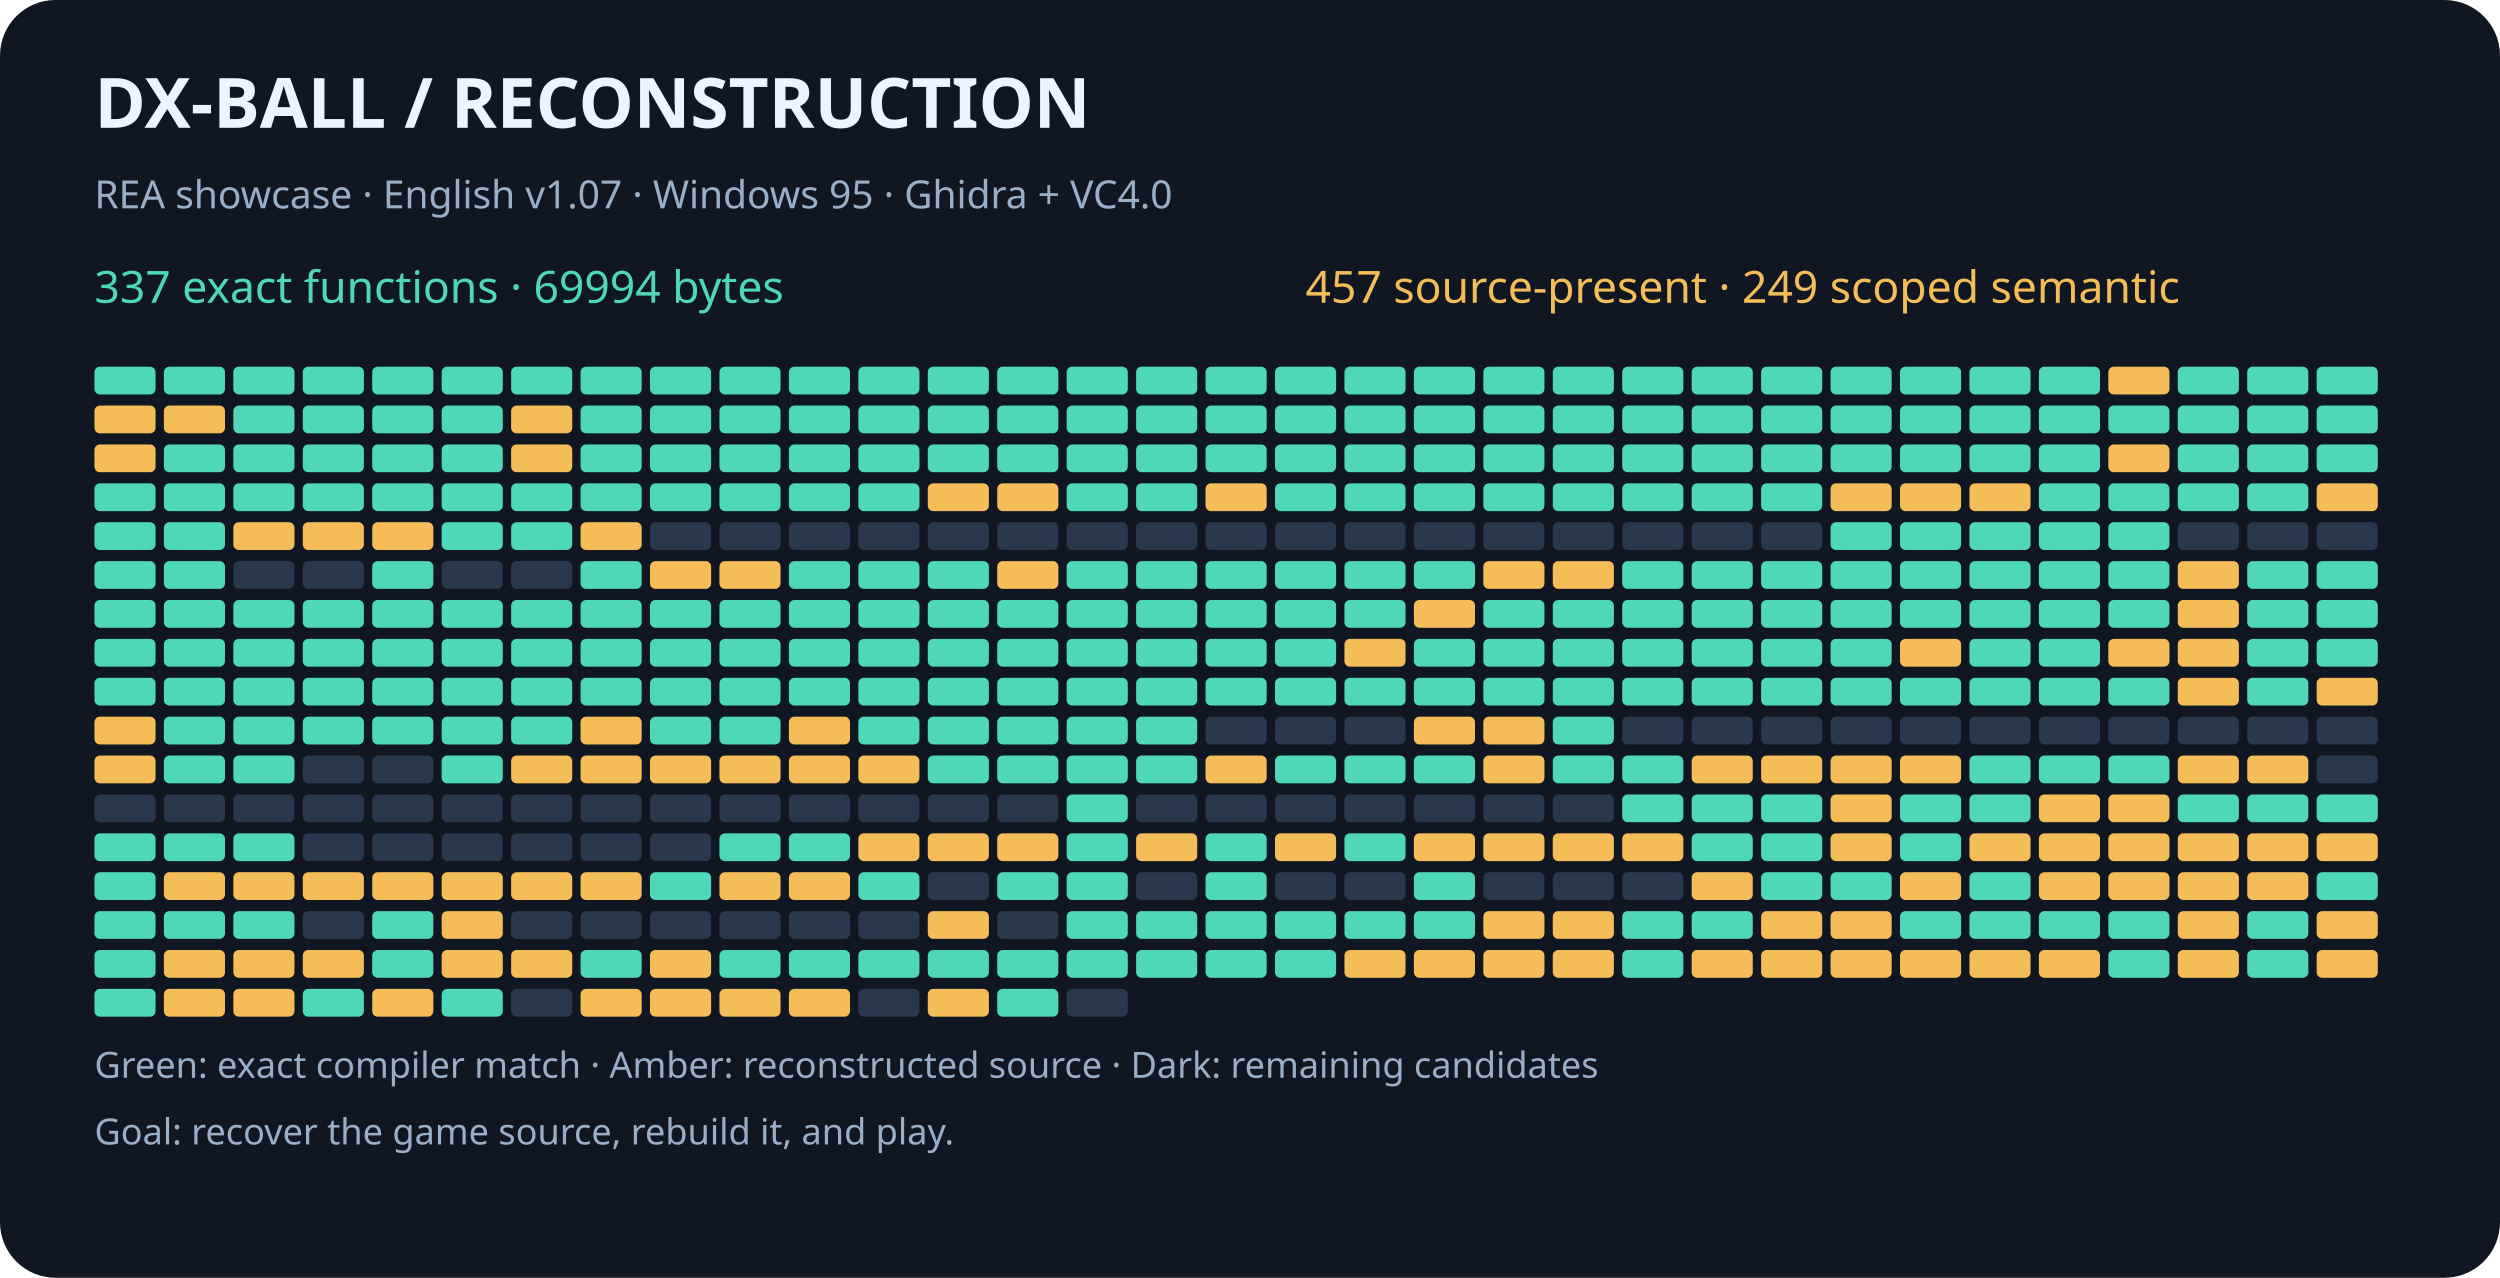
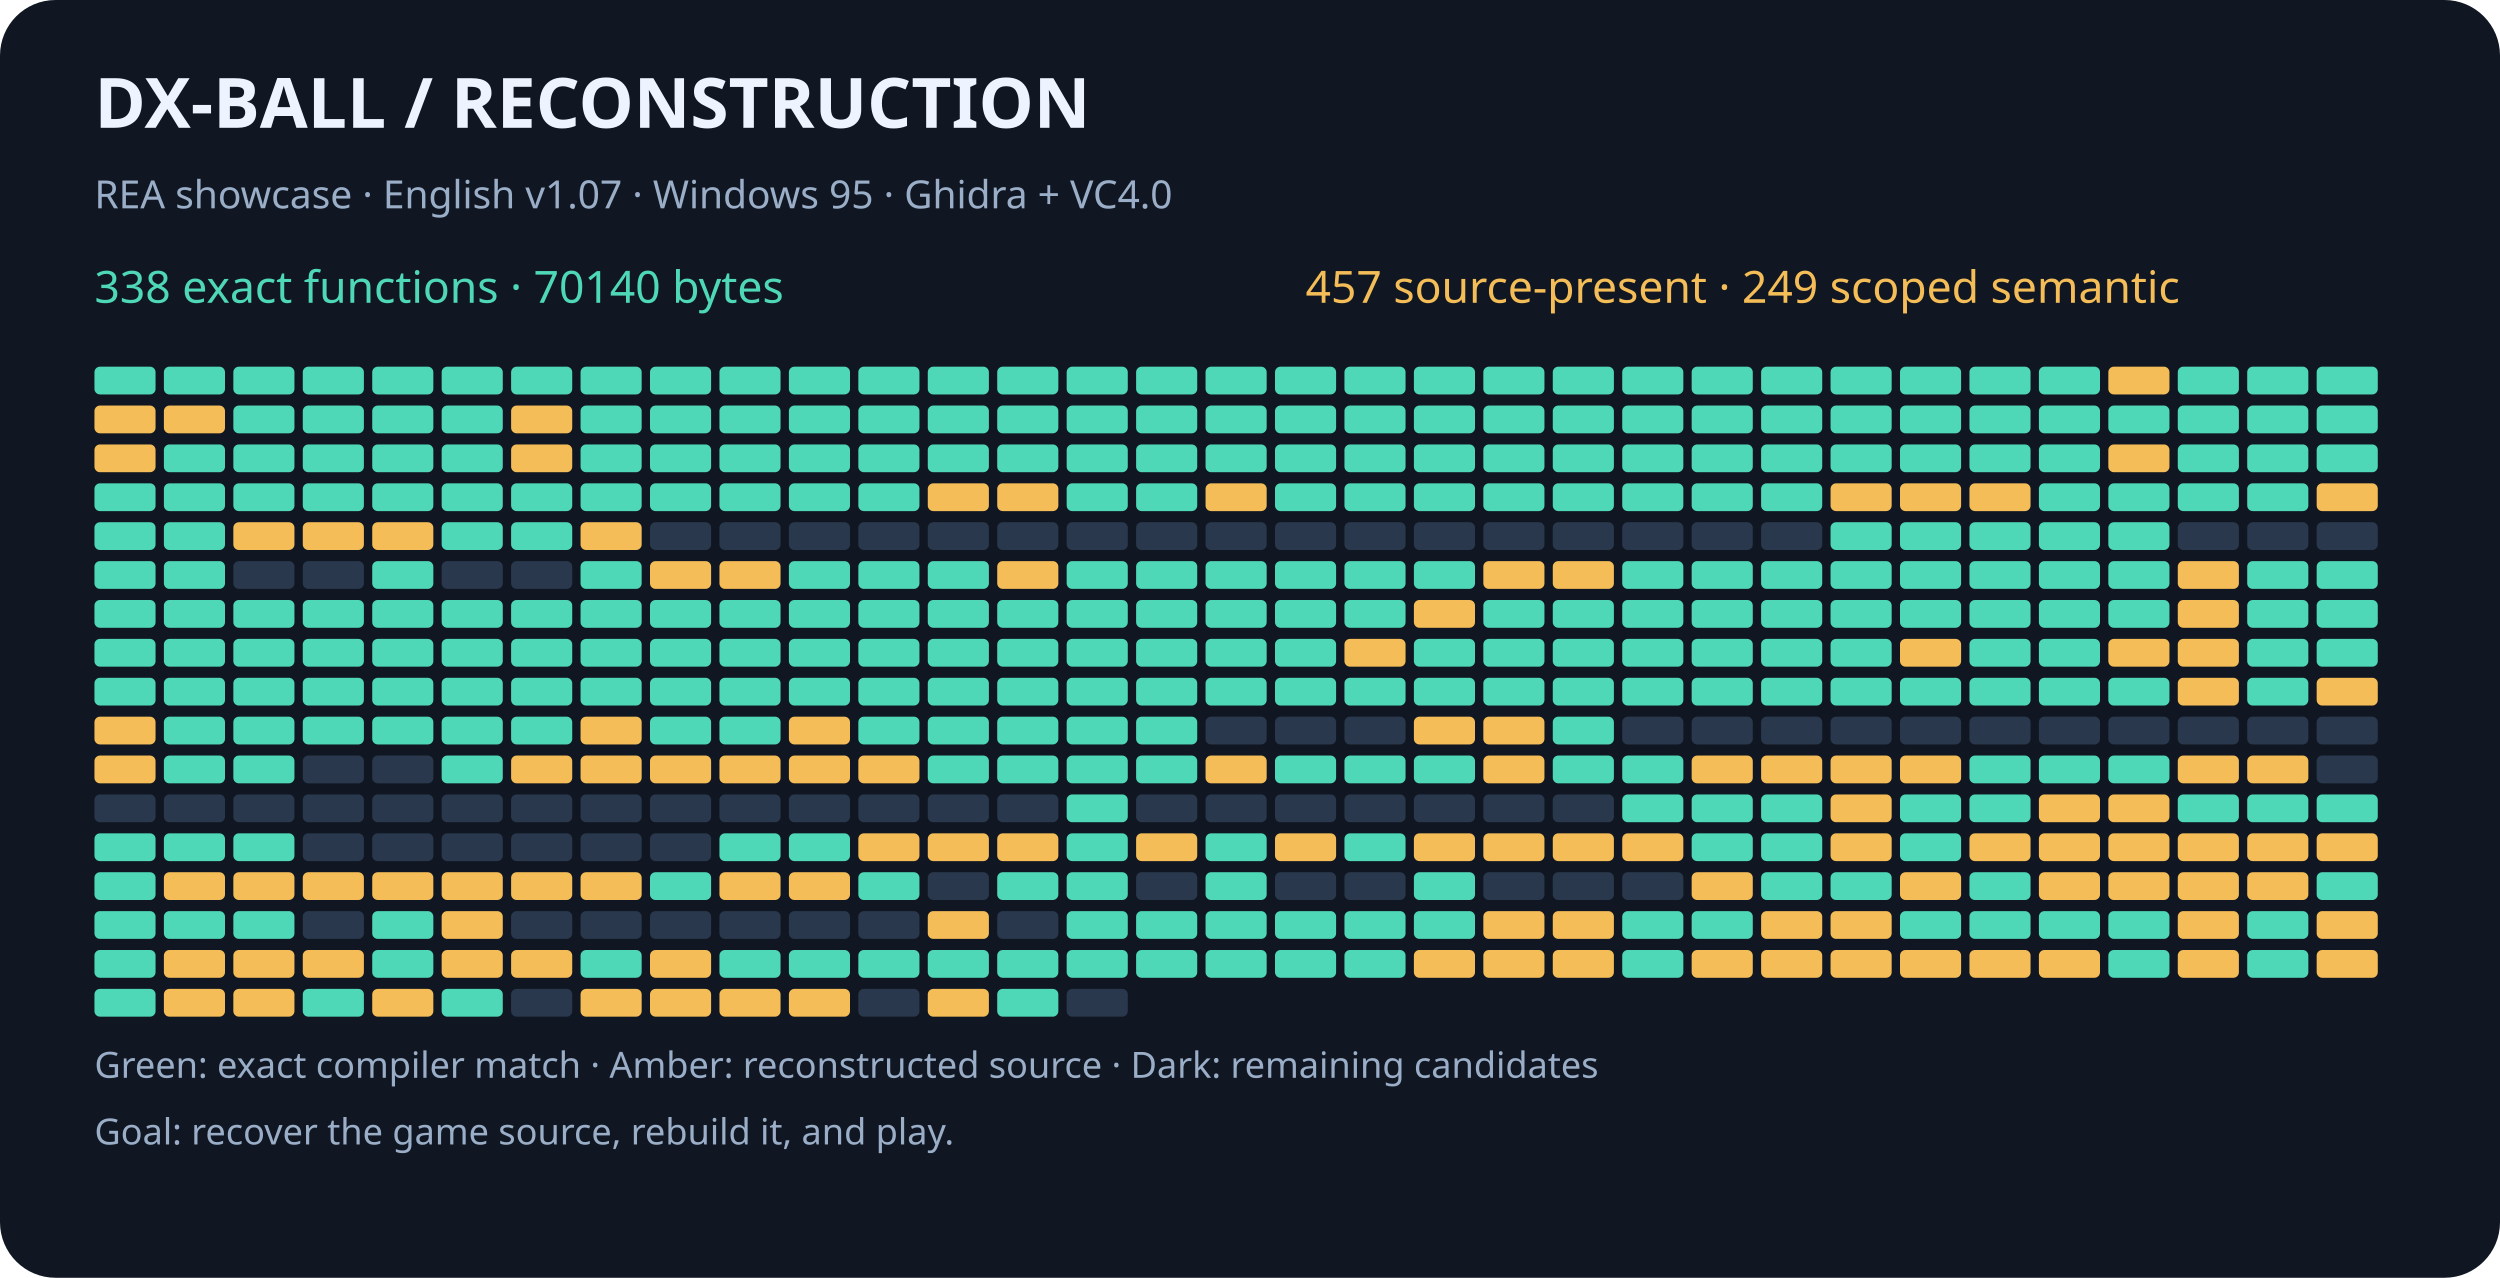
<svg xmlns="http://www.w3.org/2000/svg" width="900" height="460" viewBox="0 0 900 460" role="img" aria-labelledby="title desc">
  <rect width="900" height="460" rx="20" fill="#101722" />
  <g font-family="sans-serif">
    <text x="34" y="46" fill="#eef4ff" font-size="25" font-weight="bold">DX-BALL  /  RECONSTRUCTION</text>
    <text x="34" y="75" fill="#9baec8" font-size="14">REA showcase · English v1.07 · Windows 95 · Ghidra + VC4.0</text>
-     <text x="34" y="109" fill="#4ed8b7" font-size="16">337 exact functions · 69994 bytes</text>
+     <text x="34" y="109" fill="#4ed8b7" font-size="16">338 exact functions · 70140 bytes</text>
    <text x="470" y="109" fill="#f5bd57" font-size="16">457 source-present · 249 scoped semantic</text>
    <rect x="34" y="132" width="22" height="10" rx="2" fill="#4ed8b7" />
    <rect x="59" y="132" width="22" height="10" rx="2" fill="#4ed8b7" />
    <rect x="84" y="132" width="22" height="10" rx="2" fill="#4ed8b7" />
    <rect x="109" y="132" width="22" height="10" rx="2" fill="#4ed8b7" />
    <rect x="134" y="132" width="22" height="10" rx="2" fill="#4ed8b7" />
    <rect x="159" y="132" width="22" height="10" rx="2" fill="#4ed8b7" />
    <rect x="184" y="132" width="22" height="10" rx="2" fill="#4ed8b7" />
    <rect x="209" y="132" width="22" height="10" rx="2" fill="#4ed8b7" />
    <rect x="234" y="132" width="22" height="10" rx="2" fill="#4ed8b7" />
    <rect x="259" y="132" width="22" height="10" rx="2" fill="#4ed8b7" />
    <rect x="284" y="132" width="22" height="10" rx="2" fill="#4ed8b7" />
    <rect x="309" y="132" width="22" height="10" rx="2" fill="#4ed8b7" />
    <rect x="334" y="132" width="22" height="10" rx="2" fill="#4ed8b7" />
    <rect x="359" y="132" width="22" height="10" rx="2" fill="#4ed8b7" />
    <rect x="384" y="132" width="22" height="10" rx="2" fill="#4ed8b7" />
    <rect x="409" y="132" width="22" height="10" rx="2" fill="#4ed8b7" />
    <rect x="434" y="132" width="22" height="10" rx="2" fill="#4ed8b7" />
    <rect x="459" y="132" width="22" height="10" rx="2" fill="#4ed8b7" />
    <rect x="484" y="132" width="22" height="10" rx="2" fill="#4ed8b7" />
    <rect x="509" y="132" width="22" height="10" rx="2" fill="#4ed8b7" />
    <rect x="534" y="132" width="22" height="10" rx="2" fill="#4ed8b7" />
    <rect x="559" y="132" width="22" height="10" rx="2" fill="#4ed8b7" />
    <rect x="584" y="132" width="22" height="10" rx="2" fill="#4ed8b7" />
    <rect x="609" y="132" width="22" height="10" rx="2" fill="#4ed8b7" />
    <rect x="634" y="132" width="22" height="10" rx="2" fill="#4ed8b7" />
    <rect x="659" y="132" width="22" height="10" rx="2" fill="#4ed8b7" />
    <rect x="684" y="132" width="22" height="10" rx="2" fill="#4ed8b7" />
    <rect x="709" y="132" width="22" height="10" rx="2" fill="#4ed8b7" />
    <rect x="734" y="132" width="22" height="10" rx="2" fill="#4ed8b7" />
    <rect x="759" y="132" width="22" height="10" rx="2" fill="#f5bd57" />
    <rect x="784" y="132" width="22" height="10" rx="2" fill="#4ed8b7" />
    <rect x="809" y="132" width="22" height="10" rx="2" fill="#4ed8b7" />
    <rect x="834" y="132" width="22" height="10" rx="2" fill="#4ed8b7" />
    <rect x="34" y="146" width="22" height="10" rx="2" fill="#f5bd57" />
    <rect x="59" y="146" width="22" height="10" rx="2" fill="#f5bd57" />
    <rect x="84" y="146" width="22" height="10" rx="2" fill="#4ed8b7" />
    <rect x="109" y="146" width="22" height="10" rx="2" fill="#4ed8b7" />
    <rect x="134" y="146" width="22" height="10" rx="2" fill="#4ed8b7" />
    <rect x="159" y="146" width="22" height="10" rx="2" fill="#4ed8b7" />
    <rect x="184" y="146" width="22" height="10" rx="2" fill="#f5bd57" />
    <rect x="209" y="146" width="22" height="10" rx="2" fill="#4ed8b7" />
    <rect x="234" y="146" width="22" height="10" rx="2" fill="#4ed8b7" />
    <rect x="259" y="146" width="22" height="10" rx="2" fill="#4ed8b7" />
    <rect x="284" y="146" width="22" height="10" rx="2" fill="#4ed8b7" />
    <rect x="309" y="146" width="22" height="10" rx="2" fill="#4ed8b7" />
    <rect x="334" y="146" width="22" height="10" rx="2" fill="#4ed8b7" />
    <rect x="359" y="146" width="22" height="10" rx="2" fill="#4ed8b7" />
    <rect x="384" y="146" width="22" height="10" rx="2" fill="#4ed8b7" />
    <rect x="409" y="146" width="22" height="10" rx="2" fill="#4ed8b7" />
    <rect x="434" y="146" width="22" height="10" rx="2" fill="#4ed8b7" />
    <rect x="459" y="146" width="22" height="10" rx="2" fill="#4ed8b7" />
    <rect x="484" y="146" width="22" height="10" rx="2" fill="#4ed8b7" />
    <rect x="509" y="146" width="22" height="10" rx="2" fill="#4ed8b7" />
    <rect x="534" y="146" width="22" height="10" rx="2" fill="#4ed8b7" />
    <rect x="559" y="146" width="22" height="10" rx="2" fill="#4ed8b7" />
    <rect x="584" y="146" width="22" height="10" rx="2" fill="#4ed8b7" />
    <rect x="609" y="146" width="22" height="10" rx="2" fill="#4ed8b7" />
    <rect x="634" y="146" width="22" height="10" rx="2" fill="#4ed8b7" />
    <rect x="659" y="146" width="22" height="10" rx="2" fill="#4ed8b7" />
    <rect x="684" y="146" width="22" height="10" rx="2" fill="#4ed8b7" />
    <rect x="709" y="146" width="22" height="10" rx="2" fill="#4ed8b7" />
    <rect x="734" y="146" width="22" height="10" rx="2" fill="#4ed8b7" />
    <rect x="759" y="146" width="22" height="10" rx="2" fill="#4ed8b7" />
    <rect x="784" y="146" width="22" height="10" rx="2" fill="#4ed8b7" />
    <rect x="809" y="146" width="22" height="10" rx="2" fill="#4ed8b7" />
    <rect x="834" y="146" width="22" height="10" rx="2" fill="#4ed8b7" />
    <rect x="34" y="160" width="22" height="10" rx="2" fill="#f5bd57" />
    <rect x="59" y="160" width="22" height="10" rx="2" fill="#4ed8b7" />
    <rect x="84" y="160" width="22" height="10" rx="2" fill="#4ed8b7" />
    <rect x="109" y="160" width="22" height="10" rx="2" fill="#4ed8b7" />
    <rect x="134" y="160" width="22" height="10" rx="2" fill="#4ed8b7" />
    <rect x="159" y="160" width="22" height="10" rx="2" fill="#4ed8b7" />
    <rect x="184" y="160" width="22" height="10" rx="2" fill="#f5bd57" />
    <rect x="209" y="160" width="22" height="10" rx="2" fill="#4ed8b7" />
    <rect x="234" y="160" width="22" height="10" rx="2" fill="#4ed8b7" />
    <rect x="259" y="160" width="22" height="10" rx="2" fill="#4ed8b7" />
    <rect x="284" y="160" width="22" height="10" rx="2" fill="#4ed8b7" />
    <rect x="309" y="160" width="22" height="10" rx="2" fill="#4ed8b7" />
    <rect x="334" y="160" width="22" height="10" rx="2" fill="#4ed8b7" />
    <rect x="359" y="160" width="22" height="10" rx="2" fill="#4ed8b7" />
    <rect x="384" y="160" width="22" height="10" rx="2" fill="#4ed8b7" />
    <rect x="409" y="160" width="22" height="10" rx="2" fill="#4ed8b7" />
    <rect x="434" y="160" width="22" height="10" rx="2" fill="#4ed8b7" />
    <rect x="459" y="160" width="22" height="10" rx="2" fill="#4ed8b7" />
    <rect x="484" y="160" width="22" height="10" rx="2" fill="#4ed8b7" />
    <rect x="509" y="160" width="22" height="10" rx="2" fill="#4ed8b7" />
    <rect x="534" y="160" width="22" height="10" rx="2" fill="#4ed8b7" />
    <rect x="559" y="160" width="22" height="10" rx="2" fill="#4ed8b7" />
    <rect x="584" y="160" width="22" height="10" rx="2" fill="#4ed8b7" />
    <rect x="609" y="160" width="22" height="10" rx="2" fill="#4ed8b7" />
    <rect x="634" y="160" width="22" height="10" rx="2" fill="#4ed8b7" />
    <rect x="659" y="160" width="22" height="10" rx="2" fill="#4ed8b7" />
    <rect x="684" y="160" width="22" height="10" rx="2" fill="#4ed8b7" />
    <rect x="709" y="160" width="22" height="10" rx="2" fill="#4ed8b7" />
    <rect x="734" y="160" width="22" height="10" rx="2" fill="#4ed8b7" />
    <rect x="759" y="160" width="22" height="10" rx="2" fill="#f5bd57" />
    <rect x="784" y="160" width="22" height="10" rx="2" fill="#4ed8b7" />
    <rect x="809" y="160" width="22" height="10" rx="2" fill="#4ed8b7" />
    <rect x="834" y="160" width="22" height="10" rx="2" fill="#4ed8b7" />
    <rect x="34" y="174" width="22" height="10" rx="2" fill="#4ed8b7" />
    <rect x="59" y="174" width="22" height="10" rx="2" fill="#4ed8b7" />
    <rect x="84" y="174" width="22" height="10" rx="2" fill="#4ed8b7" />
    <rect x="109" y="174" width="22" height="10" rx="2" fill="#4ed8b7" />
    <rect x="134" y="174" width="22" height="10" rx="2" fill="#4ed8b7" />
    <rect x="159" y="174" width="22" height="10" rx="2" fill="#4ed8b7" />
    <rect x="184" y="174" width="22" height="10" rx="2" fill="#4ed8b7" />
    <rect x="209" y="174" width="22" height="10" rx="2" fill="#4ed8b7" />
    <rect x="234" y="174" width="22" height="10" rx="2" fill="#4ed8b7" />
    <rect x="259" y="174" width="22" height="10" rx="2" fill="#4ed8b7" />
    <rect x="284" y="174" width="22" height="10" rx="2" fill="#4ed8b7" />
    <rect x="309" y="174" width="22" height="10" rx="2" fill="#4ed8b7" />
    <rect x="334" y="174" width="22" height="10" rx="2" fill="#f5bd57" />
    <rect x="359" y="174" width="22" height="10" rx="2" fill="#f5bd57" />
    <rect x="384" y="174" width="22" height="10" rx="2" fill="#4ed8b7" />
    <rect x="409" y="174" width="22" height="10" rx="2" fill="#4ed8b7" />
    <rect x="434" y="174" width="22" height="10" rx="2" fill="#f5bd57" />
    <rect x="459" y="174" width="22" height="10" rx="2" fill="#4ed8b7" />
    <rect x="484" y="174" width="22" height="10" rx="2" fill="#4ed8b7" />
    <rect x="509" y="174" width="22" height="10" rx="2" fill="#4ed8b7" />
    <rect x="534" y="174" width="22" height="10" rx="2" fill="#4ed8b7" />
    <rect x="559" y="174" width="22" height="10" rx="2" fill="#4ed8b7" />
    <rect x="584" y="174" width="22" height="10" rx="2" fill="#4ed8b7" />
    <rect x="609" y="174" width="22" height="10" rx="2" fill="#4ed8b7" />
    <rect x="634" y="174" width="22" height="10" rx="2" fill="#4ed8b7" />
    <rect x="659" y="174" width="22" height="10" rx="2" fill="#f5bd57" />
    <rect x="684" y="174" width="22" height="10" rx="2" fill="#f5bd57" />
    <rect x="709" y="174" width="22" height="10" rx="2" fill="#f5bd57" />
    <rect x="734" y="174" width="22" height="10" rx="2" fill="#4ed8b7" />
    <rect x="759" y="174" width="22" height="10" rx="2" fill="#4ed8b7" />
    <rect x="784" y="174" width="22" height="10" rx="2" fill="#4ed8b7" />
    <rect x="809" y="174" width="22" height="10" rx="2" fill="#4ed8b7" />
    <rect x="834" y="174" width="22" height="10" rx="2" fill="#f5bd57" />
    <rect x="34" y="188" width="22" height="10" rx="2" fill="#4ed8b7" />
    <rect x="59" y="188" width="22" height="10" rx="2" fill="#4ed8b7" />
    <rect x="84" y="188" width="22" height="10" rx="2" fill="#f5bd57" />
    <rect x="109" y="188" width="22" height="10" rx="2" fill="#f5bd57" />
    <rect x="134" y="188" width="22" height="10" rx="2" fill="#f5bd57" />
    <rect x="159" y="188" width="22" height="10" rx="2" fill="#4ed8b7" />
    <rect x="184" y="188" width="22" height="10" rx="2" fill="#4ed8b7" />
    <rect x="209" y="188" width="22" height="10" rx="2" fill="#f5bd57" />
    <rect x="234" y="188" width="22" height="10" rx="2" fill="#29384c" />
    <rect x="259" y="188" width="22" height="10" rx="2" fill="#29384c" />
    <rect x="284" y="188" width="22" height="10" rx="2" fill="#29384c" />
    <rect x="309" y="188" width="22" height="10" rx="2" fill="#29384c" />
    <rect x="334" y="188" width="22" height="10" rx="2" fill="#29384c" />
    <rect x="359" y="188" width="22" height="10" rx="2" fill="#29384c" />
    <rect x="384" y="188" width="22" height="10" rx="2" fill="#29384c" />
    <rect x="409" y="188" width="22" height="10" rx="2" fill="#29384c" />
    <rect x="434" y="188" width="22" height="10" rx="2" fill="#29384c" />
    <rect x="459" y="188" width="22" height="10" rx="2" fill="#29384c" />
    <rect x="484" y="188" width="22" height="10" rx="2" fill="#29384c" />
    <rect x="509" y="188" width="22" height="10" rx="2" fill="#29384c" />
    <rect x="534" y="188" width="22" height="10" rx="2" fill="#29384c" />
    <rect x="559" y="188" width="22" height="10" rx="2" fill="#29384c" />
    <rect x="584" y="188" width="22" height="10" rx="2" fill="#29384c" />
    <rect x="609" y="188" width="22" height="10" rx="2" fill="#29384c" />
    <rect x="634" y="188" width="22" height="10" rx="2" fill="#29384c" />
    <rect x="659" y="188" width="22" height="10" rx="2" fill="#4ed8b7" />
    <rect x="684" y="188" width="22" height="10" rx="2" fill="#4ed8b7" />
    <rect x="709" y="188" width="22" height="10" rx="2" fill="#4ed8b7" />
    <rect x="734" y="188" width="22" height="10" rx="2" fill="#4ed8b7" />
    <rect x="759" y="188" width="22" height="10" rx="2" fill="#4ed8b7" />
    <rect x="784" y="188" width="22" height="10" rx="2" fill="#29384c" />
    <rect x="809" y="188" width="22" height="10" rx="2" fill="#29384c" />
    <rect x="834" y="188" width="22" height="10" rx="2" fill="#29384c" />
    <rect x="34" y="202" width="22" height="10" rx="2" fill="#4ed8b7" />
    <rect x="59" y="202" width="22" height="10" rx="2" fill="#4ed8b7" />
    <rect x="84" y="202" width="22" height="10" rx="2" fill="#29384c" />
    <rect x="109" y="202" width="22" height="10" rx="2" fill="#29384c" />
    <rect x="134" y="202" width="22" height="10" rx="2" fill="#4ed8b7" />
    <rect x="159" y="202" width="22" height="10" rx="2" fill="#29384c" />
    <rect x="184" y="202" width="22" height="10" rx="2" fill="#29384c" />
    <rect x="209" y="202" width="22" height="10" rx="2" fill="#4ed8b7" />
    <rect x="234" y="202" width="22" height="10" rx="2" fill="#f5bd57" />
    <rect x="259" y="202" width="22" height="10" rx="2" fill="#f5bd57" />
    <rect x="284" y="202" width="22" height="10" rx="2" fill="#4ed8b7" />
    <rect x="309" y="202" width="22" height="10" rx="2" fill="#4ed8b7" />
    <rect x="334" y="202" width="22" height="10" rx="2" fill="#4ed8b7" />
    <rect x="359" y="202" width="22" height="10" rx="2" fill="#f5bd57" />
    <rect x="384" y="202" width="22" height="10" rx="2" fill="#4ed8b7" />
    <rect x="409" y="202" width="22" height="10" rx="2" fill="#4ed8b7" />
    <rect x="434" y="202" width="22" height="10" rx="2" fill="#4ed8b7" />
    <rect x="459" y="202" width="22" height="10" rx="2" fill="#4ed8b7" />
    <rect x="484" y="202" width="22" height="10" rx="2" fill="#4ed8b7" />
    <rect x="509" y="202" width="22" height="10" rx="2" fill="#4ed8b7" />
    <rect x="534" y="202" width="22" height="10" rx="2" fill="#f5bd57" />
    <rect x="559" y="202" width="22" height="10" rx="2" fill="#f5bd57" />
    <rect x="584" y="202" width="22" height="10" rx="2" fill="#4ed8b7" />
    <rect x="609" y="202" width="22" height="10" rx="2" fill="#4ed8b7" />
    <rect x="634" y="202" width="22" height="10" rx="2" fill="#4ed8b7" />
    <rect x="659" y="202" width="22" height="10" rx="2" fill="#4ed8b7" />
    <rect x="684" y="202" width="22" height="10" rx="2" fill="#4ed8b7" />
    <rect x="709" y="202" width="22" height="10" rx="2" fill="#4ed8b7" />
    <rect x="734" y="202" width="22" height="10" rx="2" fill="#4ed8b7" />
    <rect x="759" y="202" width="22" height="10" rx="2" fill="#4ed8b7" />
    <rect x="784" y="202" width="22" height="10" rx="2" fill="#f5bd57" />
    <rect x="809" y="202" width="22" height="10" rx="2" fill="#4ed8b7" />
    <rect x="834" y="202" width="22" height="10" rx="2" fill="#4ed8b7" />
    <rect x="34" y="216" width="22" height="10" rx="2" fill="#4ed8b7" />
    <rect x="59" y="216" width="22" height="10" rx="2" fill="#4ed8b7" />
    <rect x="84" y="216" width="22" height="10" rx="2" fill="#4ed8b7" />
    <rect x="109" y="216" width="22" height="10" rx="2" fill="#4ed8b7" />
    <rect x="134" y="216" width="22" height="10" rx="2" fill="#4ed8b7" />
    <rect x="159" y="216" width="22" height="10" rx="2" fill="#4ed8b7" />
    <rect x="184" y="216" width="22" height="10" rx="2" fill="#4ed8b7" />
    <rect x="209" y="216" width="22" height="10" rx="2" fill="#4ed8b7" />
    <rect x="234" y="216" width="22" height="10" rx="2" fill="#4ed8b7" />
    <rect x="259" y="216" width="22" height="10" rx="2" fill="#4ed8b7" />
    <rect x="284" y="216" width="22" height="10" rx="2" fill="#4ed8b7" />
    <rect x="309" y="216" width="22" height="10" rx="2" fill="#4ed8b7" />
    <rect x="334" y="216" width="22" height="10" rx="2" fill="#4ed8b7" />
    <rect x="359" y="216" width="22" height="10" rx="2" fill="#4ed8b7" />
    <rect x="384" y="216" width="22" height="10" rx="2" fill="#4ed8b7" />
    <rect x="409" y="216" width="22" height="10" rx="2" fill="#4ed8b7" />
    <rect x="434" y="216" width="22" height="10" rx="2" fill="#4ed8b7" />
    <rect x="459" y="216" width="22" height="10" rx="2" fill="#4ed8b7" />
    <rect x="484" y="216" width="22" height="10" rx="2" fill="#4ed8b7" />
    <rect x="509" y="216" width="22" height="10" rx="2" fill="#f5bd57" />
    <rect x="534" y="216" width="22" height="10" rx="2" fill="#4ed8b7" />
    <rect x="559" y="216" width="22" height="10" rx="2" fill="#4ed8b7" />
    <rect x="584" y="216" width="22" height="10" rx="2" fill="#4ed8b7" />
    <rect x="609" y="216" width="22" height="10" rx="2" fill="#4ed8b7" />
    <rect x="634" y="216" width="22" height="10" rx="2" fill="#4ed8b7" />
    <rect x="659" y="216" width="22" height="10" rx="2" fill="#4ed8b7" />
    <rect x="684" y="216" width="22" height="10" rx="2" fill="#4ed8b7" />
    <rect x="709" y="216" width="22" height="10" rx="2" fill="#4ed8b7" />
    <rect x="734" y="216" width="22" height="10" rx="2" fill="#4ed8b7" />
    <rect x="759" y="216" width="22" height="10" rx="2" fill="#4ed8b7" />
    <rect x="784" y="216" width="22" height="10" rx="2" fill="#f5bd57" />
    <rect x="809" y="216" width="22" height="10" rx="2" fill="#4ed8b7" />
    <rect x="834" y="216" width="22" height="10" rx="2" fill="#4ed8b7" />
    <rect x="34" y="230" width="22" height="10" rx="2" fill="#4ed8b7" />
    <rect x="59" y="230" width="22" height="10" rx="2" fill="#4ed8b7" />
    <rect x="84" y="230" width="22" height="10" rx="2" fill="#4ed8b7" />
    <rect x="109" y="230" width="22" height="10" rx="2" fill="#4ed8b7" />
    <rect x="134" y="230" width="22" height="10" rx="2" fill="#4ed8b7" />
    <rect x="159" y="230" width="22" height="10" rx="2" fill="#4ed8b7" />
    <rect x="184" y="230" width="22" height="10" rx="2" fill="#4ed8b7" />
    <rect x="209" y="230" width="22" height="10" rx="2" fill="#4ed8b7" />
    <rect x="234" y="230" width="22" height="10" rx="2" fill="#4ed8b7" />
    <rect x="259" y="230" width="22" height="10" rx="2" fill="#4ed8b7" />
    <rect x="284" y="230" width="22" height="10" rx="2" fill="#4ed8b7" />
    <rect x="309" y="230" width="22" height="10" rx="2" fill="#4ed8b7" />
    <rect x="334" y="230" width="22" height="10" rx="2" fill="#4ed8b7" />
    <rect x="359" y="230" width="22" height="10" rx="2" fill="#4ed8b7" />
    <rect x="384" y="230" width="22" height="10" rx="2" fill="#4ed8b7" />
    <rect x="409" y="230" width="22" height="10" rx="2" fill="#4ed8b7" />
    <rect x="434" y="230" width="22" height="10" rx="2" fill="#4ed8b7" />
    <rect x="459" y="230" width="22" height="10" rx="2" fill="#4ed8b7" />
    <rect x="484" y="230" width="22" height="10" rx="2" fill="#f5bd57" />
    <rect x="509" y="230" width="22" height="10" rx="2" fill="#4ed8b7" />
    <rect x="534" y="230" width="22" height="10" rx="2" fill="#4ed8b7" />
    <rect x="559" y="230" width="22" height="10" rx="2" fill="#4ed8b7" />
    <rect x="584" y="230" width="22" height="10" rx="2" fill="#4ed8b7" />
    <rect x="609" y="230" width="22" height="10" rx="2" fill="#4ed8b7" />
    <rect x="634" y="230" width="22" height="10" rx="2" fill="#4ed8b7" />
    <rect x="659" y="230" width="22" height="10" rx="2" fill="#4ed8b7" />
    <rect x="684" y="230" width="22" height="10" rx="2" fill="#f5bd57" />
    <rect x="709" y="230" width="22" height="10" rx="2" fill="#4ed8b7" />
    <rect x="734" y="230" width="22" height="10" rx="2" fill="#4ed8b7" />
    <rect x="759" y="230" width="22" height="10" rx="2" fill="#f5bd57" />
    <rect x="784" y="230" width="22" height="10" rx="2" fill="#f5bd57" />
    <rect x="809" y="230" width="22" height="10" rx="2" fill="#4ed8b7" />
    <rect x="834" y="230" width="22" height="10" rx="2" fill="#4ed8b7" />
    <rect x="34" y="244" width="22" height="10" rx="2" fill="#4ed8b7" />
    <rect x="59" y="244" width="22" height="10" rx="2" fill="#4ed8b7" />
    <rect x="84" y="244" width="22" height="10" rx="2" fill="#4ed8b7" />
    <rect x="109" y="244" width="22" height="10" rx="2" fill="#4ed8b7" />
    <rect x="134" y="244" width="22" height="10" rx="2" fill="#4ed8b7" />
    <rect x="159" y="244" width="22" height="10" rx="2" fill="#4ed8b7" />
    <rect x="184" y="244" width="22" height="10" rx="2" fill="#4ed8b7" />
    <rect x="209" y="244" width="22" height="10" rx="2" fill="#4ed8b7" />
    <rect x="234" y="244" width="22" height="10" rx="2" fill="#4ed8b7" />
    <rect x="259" y="244" width="22" height="10" rx="2" fill="#4ed8b7" />
    <rect x="284" y="244" width="22" height="10" rx="2" fill="#4ed8b7" />
    <rect x="309" y="244" width="22" height="10" rx="2" fill="#4ed8b7" />
    <rect x="334" y="244" width="22" height="10" rx="2" fill="#4ed8b7" />
    <rect x="359" y="244" width="22" height="10" rx="2" fill="#4ed8b7" />
    <rect x="384" y="244" width="22" height="10" rx="2" fill="#4ed8b7" />
    <rect x="409" y="244" width="22" height="10" rx="2" fill="#4ed8b7" />
    <rect x="434" y="244" width="22" height="10" rx="2" fill="#4ed8b7" />
    <rect x="459" y="244" width="22" height="10" rx="2" fill="#4ed8b7" />
    <rect x="484" y="244" width="22" height="10" rx="2" fill="#4ed8b7" />
    <rect x="509" y="244" width="22" height="10" rx="2" fill="#4ed8b7" />
    <rect x="534" y="244" width="22" height="10" rx="2" fill="#4ed8b7" />
    <rect x="559" y="244" width="22" height="10" rx="2" fill="#4ed8b7" />
    <rect x="584" y="244" width="22" height="10" rx="2" fill="#4ed8b7" />
    <rect x="609" y="244" width="22" height="10" rx="2" fill="#4ed8b7" />
    <rect x="634" y="244" width="22" height="10" rx="2" fill="#4ed8b7" />
    <rect x="659" y="244" width="22" height="10" rx="2" fill="#4ed8b7" />
    <rect x="684" y="244" width="22" height="10" rx="2" fill="#4ed8b7" />
    <rect x="709" y="244" width="22" height="10" rx="2" fill="#4ed8b7" />
    <rect x="734" y="244" width="22" height="10" rx="2" fill="#4ed8b7" />
    <rect x="759" y="244" width="22" height="10" rx="2" fill="#4ed8b7" />
    <rect x="784" y="244" width="22" height="10" rx="2" fill="#f5bd57" />
    <rect x="809" y="244" width="22" height="10" rx="2" fill="#4ed8b7" />
    <rect x="834" y="244" width="22" height="10" rx="2" fill="#f5bd57" />
    <rect x="34" y="258" width="22" height="10" rx="2" fill="#f5bd57" />
    <rect x="59" y="258" width="22" height="10" rx="2" fill="#4ed8b7" />
    <rect x="84" y="258" width="22" height="10" rx="2" fill="#4ed8b7" />
    <rect x="109" y="258" width="22" height="10" rx="2" fill="#4ed8b7" />
    <rect x="134" y="258" width="22" height="10" rx="2" fill="#4ed8b7" />
    <rect x="159" y="258" width="22" height="10" rx="2" fill="#4ed8b7" />
    <rect x="184" y="258" width="22" height="10" rx="2" fill="#4ed8b7" />
    <rect x="209" y="258" width="22" height="10" rx="2" fill="#f5bd57" />
    <rect x="234" y="258" width="22" height="10" rx="2" fill="#4ed8b7" />
    <rect x="259" y="258" width="22" height="10" rx="2" fill="#4ed8b7" />
    <rect x="284" y="258" width="22" height="10" rx="2" fill="#f5bd57" />
    <rect x="309" y="258" width="22" height="10" rx="2" fill="#4ed8b7" />
    <rect x="334" y="258" width="22" height="10" rx="2" fill="#4ed8b7" />
    <rect x="359" y="258" width="22" height="10" rx="2" fill="#4ed8b7" />
    <rect x="384" y="258" width="22" height="10" rx="2" fill="#4ed8b7" />
    <rect x="409" y="258" width="22" height="10" rx="2" fill="#4ed8b7" />
    <rect x="434" y="258" width="22" height="10" rx="2" fill="#29384c" />
    <rect x="459" y="258" width="22" height="10" rx="2" fill="#29384c" />
    <rect x="484" y="258" width="22" height="10" rx="2" fill="#29384c" />
    <rect x="509" y="258" width="22" height="10" rx="2" fill="#f5bd57" />
    <rect x="534" y="258" width="22" height="10" rx="2" fill="#f5bd57" />
    <rect x="559" y="258" width="22" height="10" rx="2" fill="#4ed8b7" />
    <rect x="584" y="258" width="22" height="10" rx="2" fill="#29384c" />
    <rect x="609" y="258" width="22" height="10" rx="2" fill="#29384c" />
    <rect x="634" y="258" width="22" height="10" rx="2" fill="#29384c" />
    <rect x="659" y="258" width="22" height="10" rx="2" fill="#29384c" />
    <rect x="684" y="258" width="22" height="10" rx="2" fill="#29384c" />
    <rect x="709" y="258" width="22" height="10" rx="2" fill="#29384c" />
    <rect x="734" y="258" width="22" height="10" rx="2" fill="#29384c" />
    <rect x="759" y="258" width="22" height="10" rx="2" fill="#29384c" />
    <rect x="784" y="258" width="22" height="10" rx="2" fill="#29384c" />
    <rect x="809" y="258" width="22" height="10" rx="2" fill="#29384c" />
    <rect x="834" y="258" width="22" height="10" rx="2" fill="#29384c" />
    <rect x="34" y="272" width="22" height="10" rx="2" fill="#f5bd57" />
    <rect x="59" y="272" width="22" height="10" rx="2" fill="#4ed8b7" />
    <rect x="84" y="272" width="22" height="10" rx="2" fill="#4ed8b7" />
    <rect x="109" y="272" width="22" height="10" rx="2" fill="#29384c" />
    <rect x="134" y="272" width="22" height="10" rx="2" fill="#29384c" />
    <rect x="159" y="272" width="22" height="10" rx="2" fill="#4ed8b7" />
    <rect x="184" y="272" width="22" height="10" rx="2" fill="#f5bd57" />
    <rect x="209" y="272" width="22" height="10" rx="2" fill="#f5bd57" />
    <rect x="234" y="272" width="22" height="10" rx="2" fill="#f5bd57" />
    <rect x="259" y="272" width="22" height="10" rx="2" fill="#f5bd57" />
    <rect x="284" y="272" width="22" height="10" rx="2" fill="#f5bd57" />
    <rect x="309" y="272" width="22" height="10" rx="2" fill="#f5bd57" />
    <rect x="334" y="272" width="22" height="10" rx="2" fill="#4ed8b7" />
    <rect x="359" y="272" width="22" height="10" rx="2" fill="#4ed8b7" />
    <rect x="384" y="272" width="22" height="10" rx="2" fill="#4ed8b7" />
    <rect x="409" y="272" width="22" height="10" rx="2" fill="#4ed8b7" />
    <rect x="434" y="272" width="22" height="10" rx="2" fill="#f5bd57" />
    <rect x="459" y="272" width="22" height="10" rx="2" fill="#4ed8b7" />
    <rect x="484" y="272" width="22" height="10" rx="2" fill="#4ed8b7" />
    <rect x="509" y="272" width="22" height="10" rx="2" fill="#4ed8b7" />
    <rect x="534" y="272" width="22" height="10" rx="2" fill="#f5bd57" />
    <rect x="559" y="272" width="22" height="10" rx="2" fill="#4ed8b7" />
    <rect x="584" y="272" width="22" height="10" rx="2" fill="#4ed8b7" />
    <rect x="609" y="272" width="22" height="10" rx="2" fill="#f5bd57" />
    <rect x="634" y="272" width="22" height="10" rx="2" fill="#f5bd57" />
    <rect x="659" y="272" width="22" height="10" rx="2" fill="#f5bd57" />
    <rect x="684" y="272" width="22" height="10" rx="2" fill="#f5bd57" />
    <rect x="709" y="272" width="22" height="10" rx="2" fill="#4ed8b7" />
    <rect x="734" y="272" width="22" height="10" rx="2" fill="#4ed8b7" />
    <rect x="759" y="272" width="22" height="10" rx="2" fill="#4ed8b7" />
    <rect x="784" y="272" width="22" height="10" rx="2" fill="#f5bd57" />
    <rect x="809" y="272" width="22" height="10" rx="2" fill="#f5bd57" />
    <rect x="834" y="272" width="22" height="10" rx="2" fill="#29384c" />
    <rect x="34" y="286" width="22" height="10" rx="2" fill="#29384c" />
    <rect x="59" y="286" width="22" height="10" rx="2" fill="#29384c" />
    <rect x="84" y="286" width="22" height="10" rx="2" fill="#29384c" />
    <rect x="109" y="286" width="22" height="10" rx="2" fill="#29384c" />
    <rect x="134" y="286" width="22" height="10" rx="2" fill="#29384c" />
    <rect x="159" y="286" width="22" height="10" rx="2" fill="#29384c" />
    <rect x="184" y="286" width="22" height="10" rx="2" fill="#29384c" />
    <rect x="209" y="286" width="22" height="10" rx="2" fill="#29384c" />
    <rect x="234" y="286" width="22" height="10" rx="2" fill="#29384c" />
    <rect x="259" y="286" width="22" height="10" rx="2" fill="#29384c" />
    <rect x="284" y="286" width="22" height="10" rx="2" fill="#29384c" />
    <rect x="309" y="286" width="22" height="10" rx="2" fill="#29384c" />
    <rect x="334" y="286" width="22" height="10" rx="2" fill="#29384c" />
    <rect x="359" y="286" width="22" height="10" rx="2" fill="#29384c" />
    <rect x="384" y="286" width="22" height="10" rx="2" fill="#4ed8b7" />
    <rect x="409" y="286" width="22" height="10" rx="2" fill="#29384c" />
    <rect x="434" y="286" width="22" height="10" rx="2" fill="#29384c" />
    <rect x="459" y="286" width="22" height="10" rx="2" fill="#29384c" />
    <rect x="484" y="286" width="22" height="10" rx="2" fill="#29384c" />
    <rect x="509" y="286" width="22" height="10" rx="2" fill="#29384c" />
    <rect x="534" y="286" width="22" height="10" rx="2" fill="#29384c" />
    <rect x="559" y="286" width="22" height="10" rx="2" fill="#29384c" />
    <rect x="584" y="286" width="22" height="10" rx="2" fill="#4ed8b7" />
    <rect x="609" y="286" width="22" height="10" rx="2" fill="#4ed8b7" />
    <rect x="634" y="286" width="22" height="10" rx="2" fill="#4ed8b7" />
    <rect x="659" y="286" width="22" height="10" rx="2" fill="#f5bd57" />
    <rect x="684" y="286" width="22" height="10" rx="2" fill="#4ed8b7" />
    <rect x="709" y="286" width="22" height="10" rx="2" fill="#4ed8b7" />
    <rect x="734" y="286" width="22" height="10" rx="2" fill="#f5bd57" />
    <rect x="759" y="286" width="22" height="10" rx="2" fill="#f5bd57" />
    <rect x="784" y="286" width="22" height="10" rx="2" fill="#4ed8b7" />
    <rect x="809" y="286" width="22" height="10" rx="2" fill="#4ed8b7" />
    <rect x="834" y="286" width="22" height="10" rx="2" fill="#4ed8b7" />
    <rect x="34" y="300" width="22" height="10" rx="2" fill="#4ed8b7" />
    <rect x="59" y="300" width="22" height="10" rx="2" fill="#4ed8b7" />
    <rect x="84" y="300" width="22" height="10" rx="2" fill="#4ed8b7" />
    <rect x="109" y="300" width="22" height="10" rx="2" fill="#29384c" />
    <rect x="134" y="300" width="22" height="10" rx="2" fill="#29384c" />
    <rect x="159" y="300" width="22" height="10" rx="2" fill="#29384c" />
    <rect x="184" y="300" width="22" height="10" rx="2" fill="#29384c" />
    <rect x="209" y="300" width="22" height="10" rx="2" fill="#29384c" />
    <rect x="234" y="300" width="22" height="10" rx="2" fill="#29384c" />
    <rect x="259" y="300" width="22" height="10" rx="2" fill="#4ed8b7" />
    <rect x="284" y="300" width="22" height="10" rx="2" fill="#4ed8b7" />
    <rect x="309" y="300" width="22" height="10" rx="2" fill="#f5bd57" />
    <rect x="334" y="300" width="22" height="10" rx="2" fill="#f5bd57" />
    <rect x="359" y="300" width="22" height="10" rx="2" fill="#f5bd57" />
    <rect x="384" y="300" width="22" height="10" rx="2" fill="#4ed8b7" />
    <rect x="409" y="300" width="22" height="10" rx="2" fill="#f5bd57" />
    <rect x="434" y="300" width="22" height="10" rx="2" fill="#4ed8b7" />
    <rect x="459" y="300" width="22" height="10" rx="2" fill="#f5bd57" />
    <rect x="484" y="300" width="22" height="10" rx="2" fill="#4ed8b7" />
    <rect x="509" y="300" width="22" height="10" rx="2" fill="#f5bd57" />
    <rect x="534" y="300" width="22" height="10" rx="2" fill="#f5bd57" />
    <rect x="559" y="300" width="22" height="10" rx="2" fill="#f5bd57" />
    <rect x="584" y="300" width="22" height="10" rx="2" fill="#f5bd57" />
    <rect x="609" y="300" width="22" height="10" rx="2" fill="#4ed8b7" />
    <rect x="634" y="300" width="22" height="10" rx="2" fill="#4ed8b7" />
    <rect x="659" y="300" width="22" height="10" rx="2" fill="#f5bd57" />
    <rect x="684" y="300" width="22" height="10" rx="2" fill="#4ed8b7" />
    <rect x="709" y="300" width="22" height="10" rx="2" fill="#f5bd57" />
    <rect x="734" y="300" width="22" height="10" rx="2" fill="#f5bd57" />
    <rect x="759" y="300" width="22" height="10" rx="2" fill="#f5bd57" />
    <rect x="784" y="300" width="22" height="10" rx="2" fill="#f5bd57" />
    <rect x="809" y="300" width="22" height="10" rx="2" fill="#f5bd57" />
    <rect x="834" y="300" width="22" height="10" rx="2" fill="#f5bd57" />
    <rect x="34" y="314" width="22" height="10" rx="2" fill="#4ed8b7" />
    <rect x="59" y="314" width="22" height="10" rx="2" fill="#f5bd57" />
    <rect x="84" y="314" width="22" height="10" rx="2" fill="#f5bd57" />
    <rect x="109" y="314" width="22" height="10" rx="2" fill="#f5bd57" />
    <rect x="134" y="314" width="22" height="10" rx="2" fill="#f5bd57" />
    <rect x="159" y="314" width="22" height="10" rx="2" fill="#f5bd57" />
    <rect x="184" y="314" width="22" height="10" rx="2" fill="#f5bd57" />
    <rect x="209" y="314" width="22" height="10" rx="2" fill="#f5bd57" />
    <rect x="234" y="314" width="22" height="10" rx="2" fill="#4ed8b7" />
    <rect x="259" y="314" width="22" height="10" rx="2" fill="#f5bd57" />
    <rect x="284" y="314" width="22" height="10" rx="2" fill="#f5bd57" />
    <rect x="309" y="314" width="22" height="10" rx="2" fill="#4ed8b7" />
    <rect x="334" y="314" width="22" height="10" rx="2" fill="#29384c" />
    <rect x="359" y="314" width="22" height="10" rx="2" fill="#4ed8b7" />
    <rect x="384" y="314" width="22" height="10" rx="2" fill="#4ed8b7" />
    <rect x="409" y="314" width="22" height="10" rx="2" fill="#29384c" />
    <rect x="434" y="314" width="22" height="10" rx="2" fill="#4ed8b7" />
    <rect x="459" y="314" width="22" height="10" rx="2" fill="#29384c" />
    <rect x="484" y="314" width="22" height="10" rx="2" fill="#29384c" />
    <rect x="509" y="314" width="22" height="10" rx="2" fill="#4ed8b7" />
    <rect x="534" y="314" width="22" height="10" rx="2" fill="#29384c" />
    <rect x="559" y="314" width="22" height="10" rx="2" fill="#29384c" />
    <rect x="584" y="314" width="22" height="10" rx="2" fill="#29384c" />
    <rect x="609" y="314" width="22" height="10" rx="2" fill="#f5bd57" />
    <rect x="634" y="314" width="22" height="10" rx="2" fill="#4ed8b7" />
    <rect x="659" y="314" width="22" height="10" rx="2" fill="#4ed8b7" />
    <rect x="684" y="314" width="22" height="10" rx="2" fill="#f5bd57" />
    <rect x="709" y="314" width="22" height="10" rx="2" fill="#4ed8b7" />
    <rect x="734" y="314" width="22" height="10" rx="2" fill="#f5bd57" />
    <rect x="759" y="314" width="22" height="10" rx="2" fill="#f5bd57" />
    <rect x="784" y="314" width="22" height="10" rx="2" fill="#f5bd57" />
    <rect x="809" y="314" width="22" height="10" rx="2" fill="#f5bd57" />
    <rect x="834" y="314" width="22" height="10" rx="2" fill="#4ed8b7" />
    <rect x="34" y="328" width="22" height="10" rx="2" fill="#4ed8b7" />
    <rect x="59" y="328" width="22" height="10" rx="2" fill="#4ed8b7" />
    <rect x="84" y="328" width="22" height="10" rx="2" fill="#4ed8b7" />
    <rect x="109" y="328" width="22" height="10" rx="2" fill="#29384c" />
    <rect x="134" y="328" width="22" height="10" rx="2" fill="#4ed8b7" />
    <rect x="159" y="328" width="22" height="10" rx="2" fill="#f5bd57" />
    <rect x="184" y="328" width="22" height="10" rx="2" fill="#29384c" />
    <rect x="209" y="328" width="22" height="10" rx="2" fill="#29384c" />
    <rect x="234" y="328" width="22" height="10" rx="2" fill="#29384c" />
    <rect x="259" y="328" width="22" height="10" rx="2" fill="#29384c" />
    <rect x="284" y="328" width="22" height="10" rx="2" fill="#29384c" />
    <rect x="309" y="328" width="22" height="10" rx="2" fill="#29384c" />
    <rect x="334" y="328" width="22" height="10" rx="2" fill="#f5bd57" />
    <rect x="359" y="328" width="22" height="10" rx="2" fill="#29384c" />
    <rect x="384" y="328" width="22" height="10" rx="2" fill="#4ed8b7" />
    <rect x="409" y="328" width="22" height="10" rx="2" fill="#4ed8b7" />
    <rect x="434" y="328" width="22" height="10" rx="2" fill="#4ed8b7" />
    <rect x="459" y="328" width="22" height="10" rx="2" fill="#4ed8b7" />
    <rect x="484" y="328" width="22" height="10" rx="2" fill="#4ed8b7" />
    <rect x="509" y="328" width="22" height="10" rx="2" fill="#4ed8b7" />
    <rect x="534" y="328" width="22" height="10" rx="2" fill="#f5bd57" />
    <rect x="559" y="328" width="22" height="10" rx="2" fill="#f5bd57" />
    <rect x="584" y="328" width="22" height="10" rx="2" fill="#4ed8b7" />
    <rect x="609" y="328" width="22" height="10" rx="2" fill="#4ed8b7" />
    <rect x="634" y="328" width="22" height="10" rx="2" fill="#f5bd57" />
    <rect x="659" y="328" width="22" height="10" rx="2" fill="#f5bd57" />
    <rect x="684" y="328" width="22" height="10" rx="2" fill="#4ed8b7" />
    <rect x="709" y="328" width="22" height="10" rx="2" fill="#4ed8b7" />
    <rect x="734" y="328" width="22" height="10" rx="2" fill="#4ed8b7" />
    <rect x="759" y="328" width="22" height="10" rx="2" fill="#4ed8b7" />
    <rect x="784" y="328" width="22" height="10" rx="2" fill="#f5bd57" />
    <rect x="809" y="328" width="22" height="10" rx="2" fill="#4ed8b7" />
    <rect x="834" y="328" width="22" height="10" rx="2" fill="#f5bd57" />
    <rect x="34" y="342" width="22" height="10" rx="2" fill="#4ed8b7" />
    <rect x="59" y="342" width="22" height="10" rx="2" fill="#f5bd57" />
    <rect x="84" y="342" width="22" height="10" rx="2" fill="#f5bd57" />
    <rect x="109" y="342" width="22" height="10" rx="2" fill="#f5bd57" />
    <rect x="134" y="342" width="22" height="10" rx="2" fill="#4ed8b7" />
    <rect x="159" y="342" width="22" height="10" rx="2" fill="#f5bd57" />
    <rect x="184" y="342" width="22" height="10" rx="2" fill="#f5bd57" />
    <rect x="209" y="342" width="22" height="10" rx="2" fill="#4ed8b7" />
    <rect x="234" y="342" width="22" height="10" rx="2" fill="#f5bd57" />
    <rect x="259" y="342" width="22" height="10" rx="2" fill="#4ed8b7" />
    <rect x="284" y="342" width="22" height="10" rx="2" fill="#4ed8b7" />
    <rect x="309" y="342" width="22" height="10" rx="2" fill="#4ed8b7" />
    <rect x="334" y="342" width="22" height="10" rx="2" fill="#4ed8b7" />
    <rect x="359" y="342" width="22" height="10" rx="2" fill="#4ed8b7" />
    <rect x="384" y="342" width="22" height="10" rx="2" fill="#4ed8b7" />
    <rect x="409" y="342" width="22" height="10" rx="2" fill="#4ed8b7" />
    <rect x="434" y="342" width="22" height="10" rx="2" fill="#4ed8b7" />
    <rect x="459" y="342" width="22" height="10" rx="2" fill="#4ed8b7" />
-     <rect x="484" y="342" width="22" height="10" rx="2" fill="#f5bd57" />
+     <rect x="484" y="342" width="22" height="10" rx="2" fill="#4ed8b7" />
    <rect x="509" y="342" width="22" height="10" rx="2" fill="#f5bd57" />
    <rect x="534" y="342" width="22" height="10" rx="2" fill="#f5bd57" />
    <rect x="559" y="342" width="22" height="10" rx="2" fill="#f5bd57" />
    <rect x="584" y="342" width="22" height="10" rx="2" fill="#4ed8b7" />
    <rect x="609" y="342" width="22" height="10" rx="2" fill="#f5bd57" />
    <rect x="634" y="342" width="22" height="10" rx="2" fill="#f5bd57" />
    <rect x="659" y="342" width="22" height="10" rx="2" fill="#f5bd57" />
    <rect x="684" y="342" width="22" height="10" rx="2" fill="#f5bd57" />
    <rect x="709" y="342" width="22" height="10" rx="2" fill="#f5bd57" />
    <rect x="734" y="342" width="22" height="10" rx="2" fill="#f5bd57" />
    <rect x="759" y="342" width="22" height="10" rx="2" fill="#4ed8b7" />
    <rect x="784" y="342" width="22" height="10" rx="2" fill="#f5bd57" />
    <rect x="809" y="342" width="22" height="10" rx="2" fill="#4ed8b7" />
    <rect x="834" y="342" width="22" height="10" rx="2" fill="#f5bd57" />
    <rect x="34" y="356" width="22" height="10" rx="2" fill="#4ed8b7" />
    <rect x="59" y="356" width="22" height="10" rx="2" fill="#f5bd57" />
    <rect x="84" y="356" width="22" height="10" rx="2" fill="#f5bd57" />
    <rect x="109" y="356" width="22" height="10" rx="2" fill="#4ed8b7" />
    <rect x="134" y="356" width="22" height="10" rx="2" fill="#f5bd57" />
    <rect x="159" y="356" width="22" height="10" rx="2" fill="#4ed8b7" />
    <rect x="184" y="356" width="22" height="10" rx="2" fill="#29384c" />
    <rect x="209" y="356" width="22" height="10" rx="2" fill="#f5bd57" />
    <rect x="234" y="356" width="22" height="10" rx="2" fill="#f5bd57" />
    <rect x="259" y="356" width="22" height="10" rx="2" fill="#f5bd57" />
    <rect x="284" y="356" width="22" height="10" rx="2" fill="#f5bd57" />
    <rect x="309" y="356" width="22" height="10" rx="2" fill="#29384c" />
    <rect x="334" y="356" width="22" height="10" rx="2" fill="#f5bd57" />
    <rect x="359" y="356" width="22" height="10" rx="2" fill="#4ed8b7" />
    <rect x="384" y="356" width="22" height="10" rx="2" fill="#29384c" />
    <text x="34" y="388" fill="#9baec8" font-size="13">Green: exact compiler match · Amber: reconstructed source · Dark: remaining candidates</text>
    <text x="34" y="412" fill="#9baec8" font-size="13">Goal: recover the game source, rebuild it, and play.</text>
  </g>
</svg>
